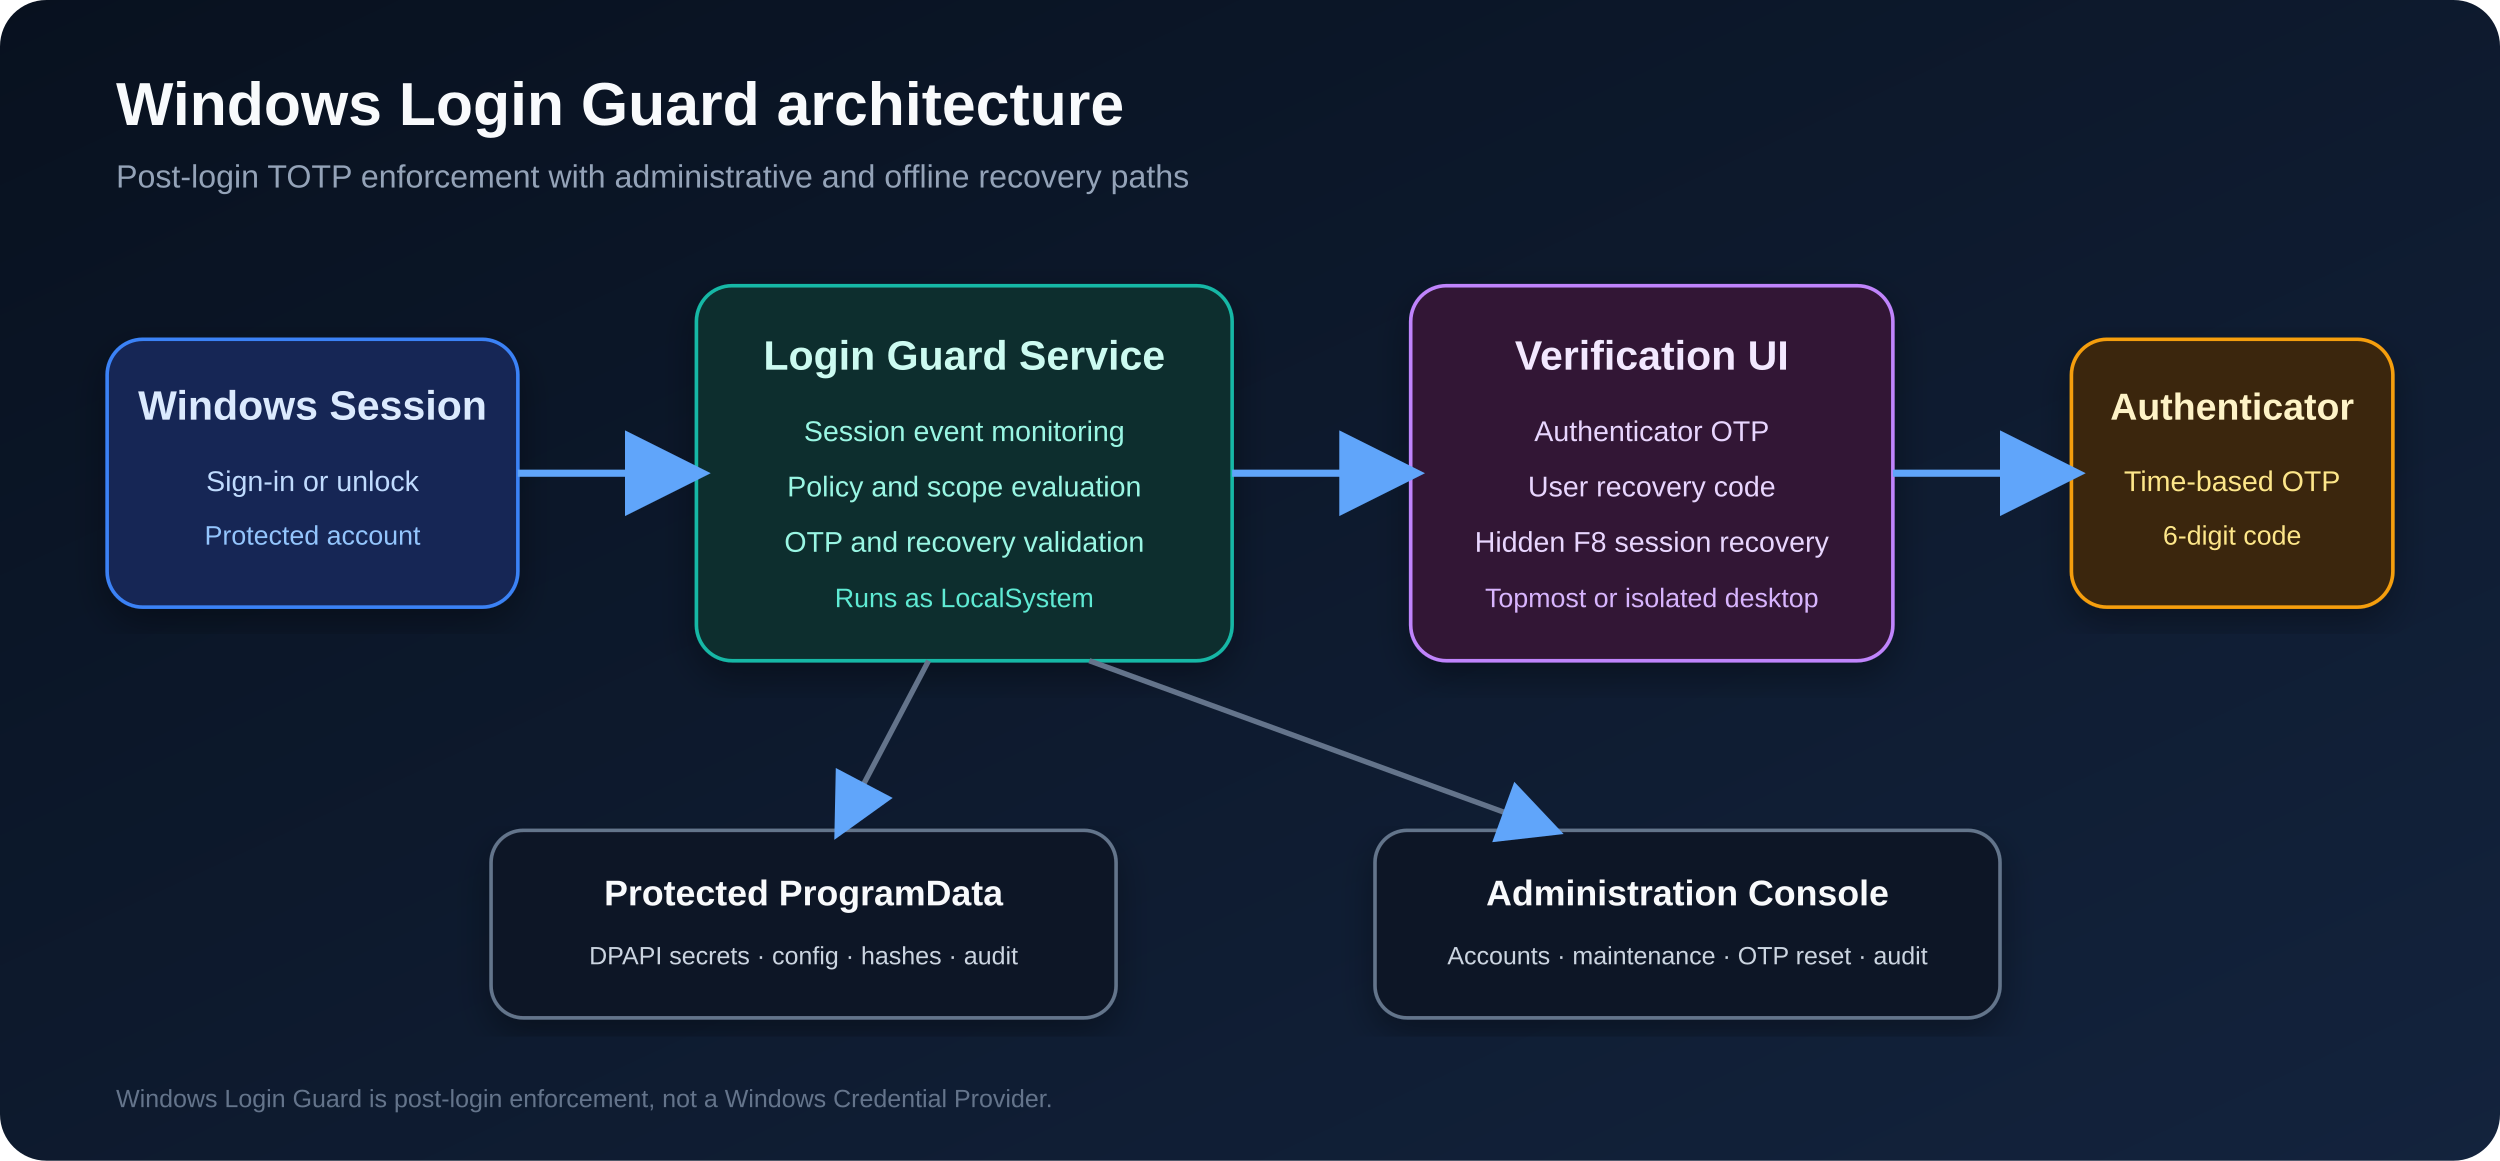
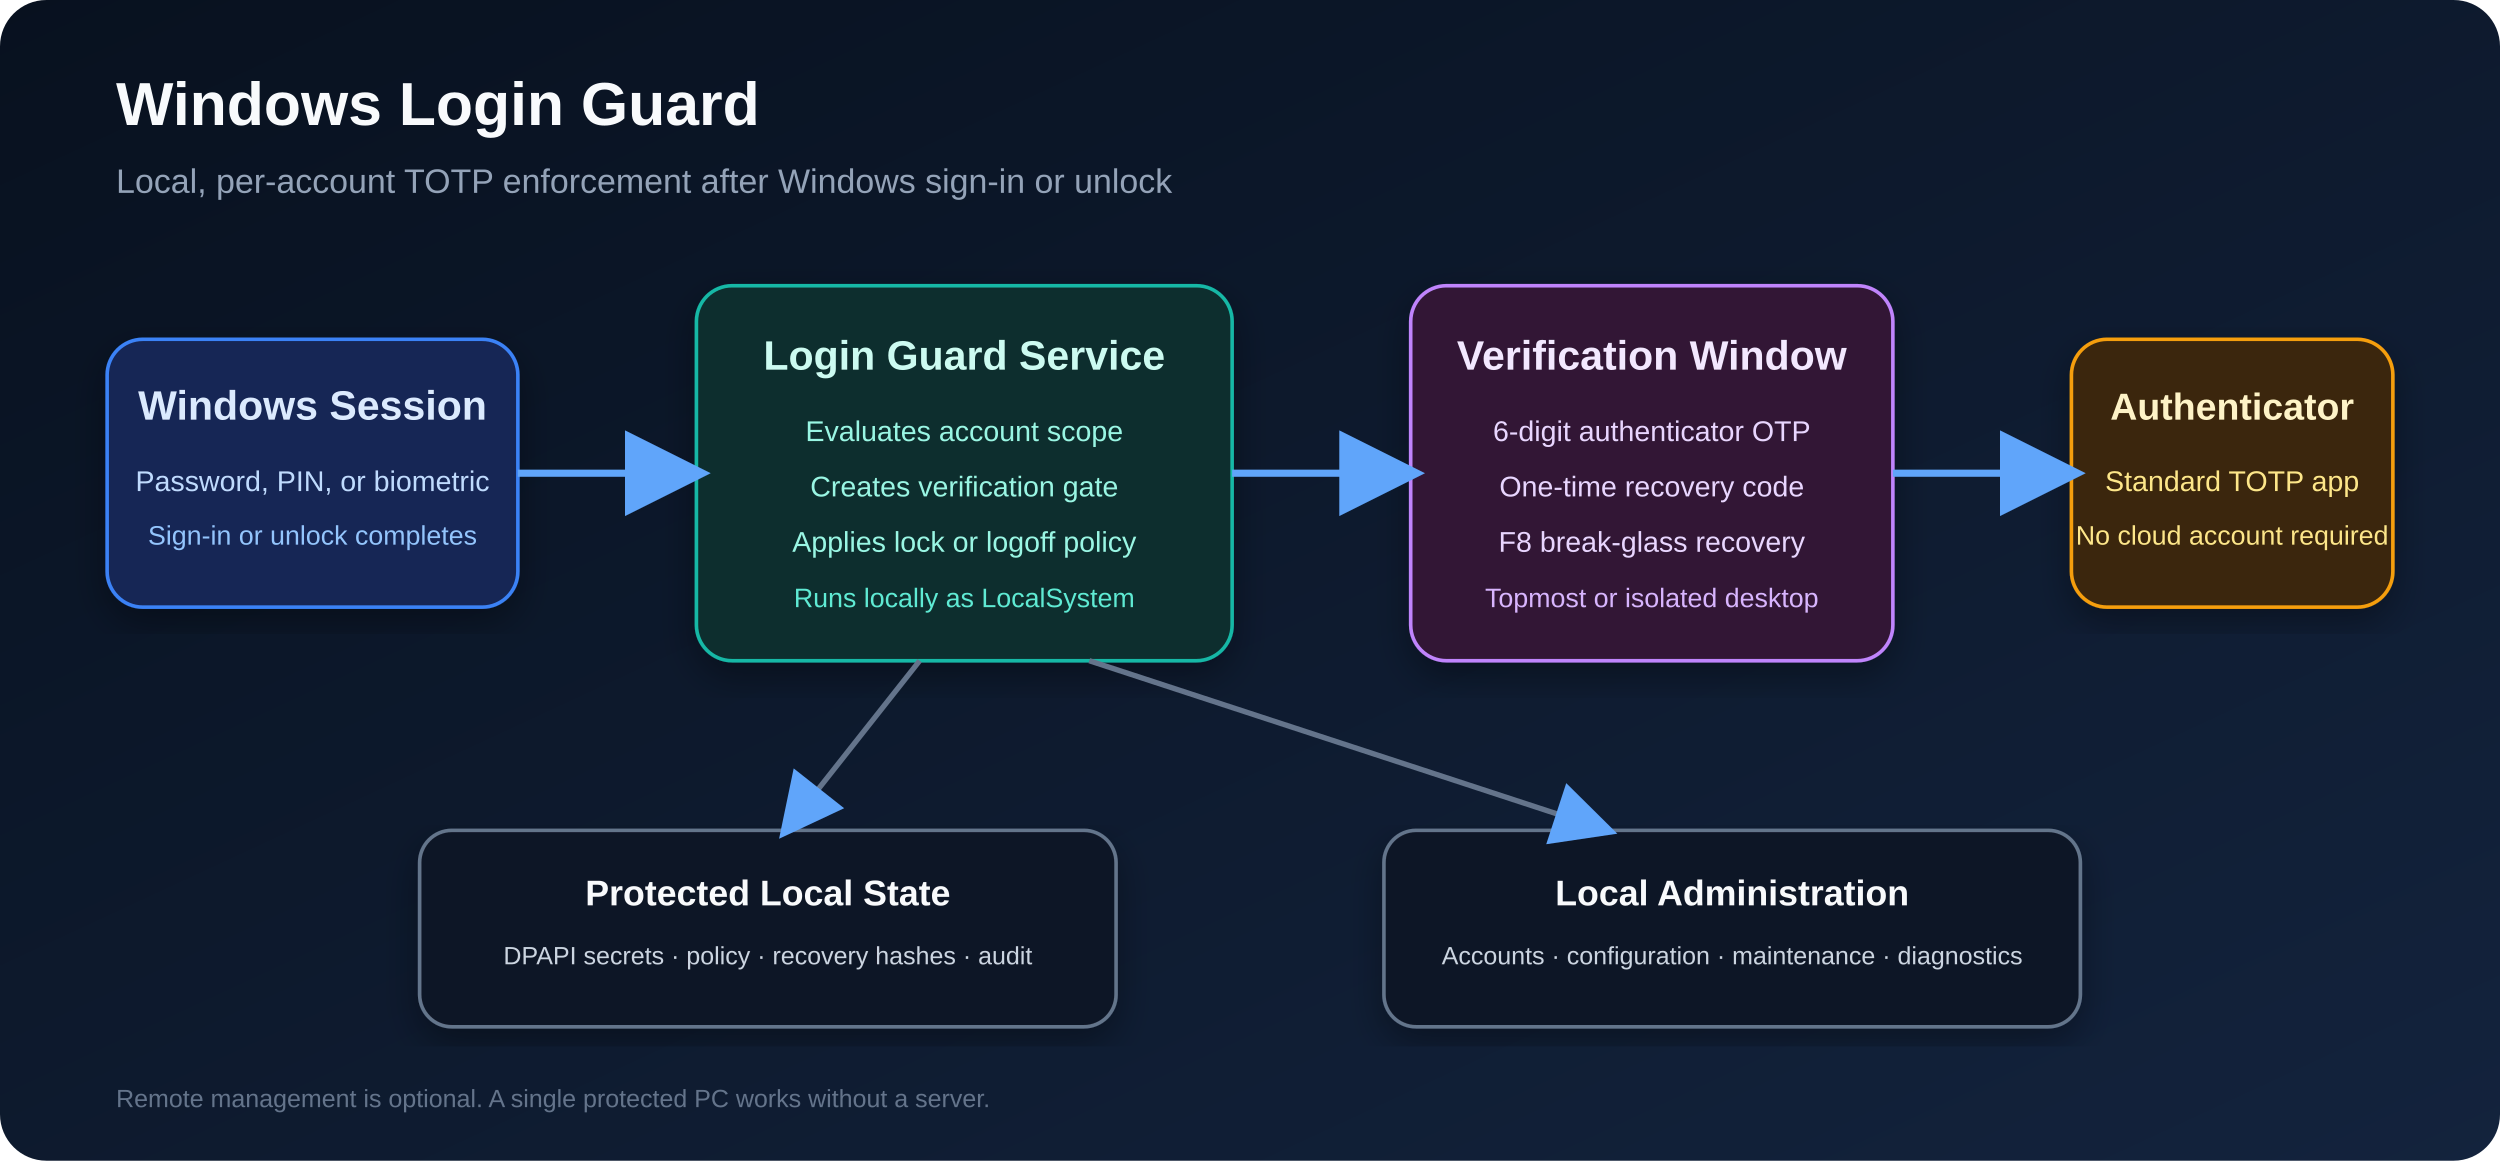
<svg xmlns="http://www.w3.org/2000/svg" width="1400" height="650" viewBox="0 0 1400 650">
  <defs>
    <linearGradient id="bg" x1="0" y1="0" x2="1" y2="1">
      <stop offset="0" stop-color="#08111f" />
      <stop offset="1" stop-color="#13233d" />
    </linearGradient>
    <filter id="s">
      <feDropShadow dx="0" dy="8" stdDeviation="10" flood-opacity=".35" />
    </filter>
    <marker id="a" markerWidth="12" markerHeight="12" refX="10" refY="6" orient="auto">
      <path d="M0 0L12 6L0 12Z" fill="#60a5fa" />
    </marker>
  </defs>
  <rect width="1400" height="650" rx="26" fill="url(#bg)" />
-   <text x="65" y="70" fill="#f8fafc" font-family="Segoe UI,Arial" font-size="34" font-weight="700">Windows Login Guard architecture</text>
-   <text x="65" y="105" fill="#94a3b8" font-family="Segoe UI,Arial" font-size="18">Post-login TOTP enforcement with administrative and offline recovery paths</text>
+   <text x="65" y="70" fill="#f8fafc" font-family="Segoe UI,Arial" font-size="34" font-weight="700">Windows Login Guard</text>
+   <text x="65" y="108" fill="#94a3b8" font-family="Segoe UI,Arial" font-size="19">Local, per-account TOTP enforcement after Windows sign-in or unlock</text>
  <g filter="url(#s)">
    <rect x="60" y="190" width="230" height="150" rx="20" fill="#172554" stroke="#3b82f6" stroke-width="2" />
    <text x="175" y="235" text-anchor="middle" fill="#dbeafe" font-family="Segoe UI,Arial" font-size="23" font-weight="700">Windows Session</text>
-     <text x="175" y="275" text-anchor="middle" fill="#bfdbfe" font-family="Segoe UI,Arial" font-size="16">Sign-in or unlock</text>
-     <text x="175" y="305" text-anchor="middle" fill="#93c5fd" font-family="Segoe UI,Arial" font-size="15">Protected account</text>
+     <text x="175" y="275" text-anchor="middle" fill="#bfdbfe" font-family="Segoe UI,Arial" font-size="16">Password, PIN, or biometric</text>
+     <text x="175" y="305" text-anchor="middle" fill="#93c5fd" font-family="Segoe UI,Arial" font-size="15">Sign-in or unlock completes</text>
  </g>
  <g filter="url(#s)">
    <rect x="390" y="160" width="300" height="210" rx="20" fill="#0f2f2d" stroke="#14b8a6" stroke-width="2" />
    <text x="540" y="207" text-anchor="middle" fill="#ccfbf1" font-family="Segoe UI,Arial" font-size="23" font-weight="700">Login Guard Service</text>
-     <text x="540" y="247" text-anchor="middle" fill="#99f6e4" font-family="Segoe UI,Arial" font-size="16">Session event monitoring</text>
-     <text x="540" y="278" text-anchor="middle" fill="#99f6e4" font-family="Segoe UI,Arial" font-size="16">Policy and scope evaluation</text>
-     <text x="540" y="309" text-anchor="middle" fill="#99f6e4" font-family="Segoe UI,Arial" font-size="16">OTP and recovery validation</text>
-     <text x="540" y="340" text-anchor="middle" fill="#5eead4" font-family="Segoe UI,Arial" font-size="15">Runs as LocalSystem</text>
+     <text x="540" y="247" text-anchor="middle" fill="#99f6e4" font-family="Segoe UI,Arial" font-size="16">Evaluates account scope</text>
+     <text x="540" y="278" text-anchor="middle" fill="#99f6e4" font-family="Segoe UI,Arial" font-size="16">Creates verification gate</text>
+     <text x="540" y="309" text-anchor="middle" fill="#99f6e4" font-family="Segoe UI,Arial" font-size="16">Applies lock or logoff policy</text>
+     <text x="540" y="340" text-anchor="middle" fill="#5eead4" font-family="Segoe UI,Arial" font-size="15">Runs locally as LocalSystem</text>
  </g>
  <g filter="url(#s)">
    <rect x="790" y="160" width="270" height="210" rx="20" fill="#301934" stroke="#c084fc" stroke-width="2" />
-     <text x="925" y="207" text-anchor="middle" fill="#f3e8ff" font-family="Segoe UI,Arial" font-size="23" font-weight="700">Verification UI</text>
-     <text x="925" y="247" text-anchor="middle" fill="#e9d5ff" font-family="Segoe UI,Arial" font-size="16">Authenticator OTP</text>
-     <text x="925" y="278" text-anchor="middle" fill="#e9d5ff" font-family="Segoe UI,Arial" font-size="16">User recovery code</text>
-     <text x="925" y="309" text-anchor="middle" fill="#e9d5ff" font-family="Segoe UI,Arial" font-size="16">Hidden F8 session recovery</text>
+     <text x="925" y="207" text-anchor="middle" fill="#f3e8ff" font-family="Segoe UI,Arial" font-size="23" font-weight="700">Verification Window</text>
+     <text x="925" y="247" text-anchor="middle" fill="#e9d5ff" font-family="Segoe UI,Arial" font-size="16">6-digit authenticator OTP</text>
+     <text x="925" y="278" text-anchor="middle" fill="#e9d5ff" font-family="Segoe UI,Arial" font-size="16">One-time recovery code</text>
+     <text x="925" y="309" text-anchor="middle" fill="#e9d5ff" font-family="Segoe UI,Arial" font-size="16">F8 break-glass recovery</text>
    <text x="925" y="340" text-anchor="middle" fill="#d8b4fe" font-family="Segoe UI,Arial" font-size="15">Topmost or isolated desktop</text>
  </g>
  <g filter="url(#s)">
    <rect x="1160" y="190" width="180" height="150" rx="20" fill="#3a2508" stroke="#f59e0b" stroke-width="2" />
    <text x="1250" y="235" text-anchor="middle" fill="#fef3c7" font-family="Segoe UI,Arial" font-size="21" font-weight="700">Authenticator</text>
-     <text x="1250" y="275" text-anchor="middle" fill="#fde68a" font-family="Segoe UI,Arial" font-size="16">Time-based OTP</text>
-     <text x="1250" y="305" text-anchor="middle" fill="#fde68a" font-family="Segoe UI,Arial" font-size="15">6-digit code</text>
+     <text x="1250" y="275" text-anchor="middle" fill="#fde68a" font-family="Segoe UI,Arial" font-size="16">Standard TOTP app</text>
+     <text x="1250" y="305" text-anchor="middle" fill="#fde68a" font-family="Segoe UI,Arial" font-size="15">No cloud account required</text>
  </g>
  <line x1="290" y1="265" x2="390" y2="265" stroke="#60a5fa" stroke-width="4" marker-end="url(#a)" />
  <line x1="690" y1="265" x2="790" y2="265" stroke="#60a5fa" stroke-width="4" marker-end="url(#a)" />
  <line x1="1060" y1="265" x2="1160" y2="265" stroke="#60a5fa" stroke-width="4" marker-end="url(#a)" />
  <g filter="url(#s)">
-     <rect x="275" y="465" width="350" height="105" rx="18" fill="#111827" stroke="#64748b" stroke-width="2" />
-     <text x="450" y="507" text-anchor="middle" fill="#f8fafc" font-family="Segoe UI,Arial" font-size="20" font-weight="700">Protected ProgramData</text>
-     <text x="450" y="540" text-anchor="middle" fill="#cbd5e1" font-family="Segoe UI,Arial" font-size="14">DPAPI secrets · config · hashes · audit</text>
+     <rect x="235" y="465" width="390" height="110" rx="18" fill="#111827" stroke="#64748b" stroke-width="2" />
+     <text x="430" y="507" text-anchor="middle" fill="#f8fafc" font-family="Segoe UI,Arial" font-size="20" font-weight="700">Protected Local State</text>
+     <text x="430" y="540" text-anchor="middle" fill="#cbd5e1" font-family="Segoe UI,Arial" font-size="14">DPAPI secrets · policy · recovery hashes · audit</text>
  </g>
  <g filter="url(#s)">
-     <rect x="770" y="465" width="350" height="105" rx="18" fill="#111827" stroke="#64748b" stroke-width="2" />
-     <text x="945" y="507" text-anchor="middle" fill="#f8fafc" font-family="Segoe UI,Arial" font-size="20" font-weight="700">Administration Console</text>
-     <text x="945" y="540" text-anchor="middle" fill="#cbd5e1" font-family="Segoe UI,Arial" font-size="14">Accounts · maintenance · OTP reset · audit</text>
+     <rect x="775" y="465" width="390" height="110" rx="18" fill="#111827" stroke="#64748b" stroke-width="2" />
+     <text x="970" y="507" text-anchor="middle" fill="#f8fafc" font-family="Segoe UI,Arial" font-size="20" font-weight="700">Local Administration</text>
+     <text x="970" y="540" text-anchor="middle" fill="#cbd5e1" font-family="Segoe UI,Arial" font-size="14">Accounts · configuration · maintenance · diagnostics</text>
  </g>
-   <line x1="520" y1="370" x2="470" y2="465" stroke="#64748b" stroke-width="3" marker-end="url(#a)" />
-   <line x1="610" y1="370" x2="870" y2="465" stroke="#64748b" stroke-width="3" marker-end="url(#a)" />
-   <text x="65" y="620" fill="#64748b" font-family="Segoe UI,Arial" font-size="14">Windows Login Guard is post-login enforcement, not a Windows Credential Provider.</text>
+   <line x1="515" y1="370" x2="440" y2="465" stroke="#64748b" stroke-width="3" marker-end="url(#a)" />
+   <line x1="610" y1="370" x2="900" y2="465" stroke="#64748b" stroke-width="3" marker-end="url(#a)" />
+   <text x="65" y="620" fill="#64748b" font-family="Segoe UI,Arial" font-size="14">Remote management is optional. A single protected PC works without a server.</text>
</svg>
